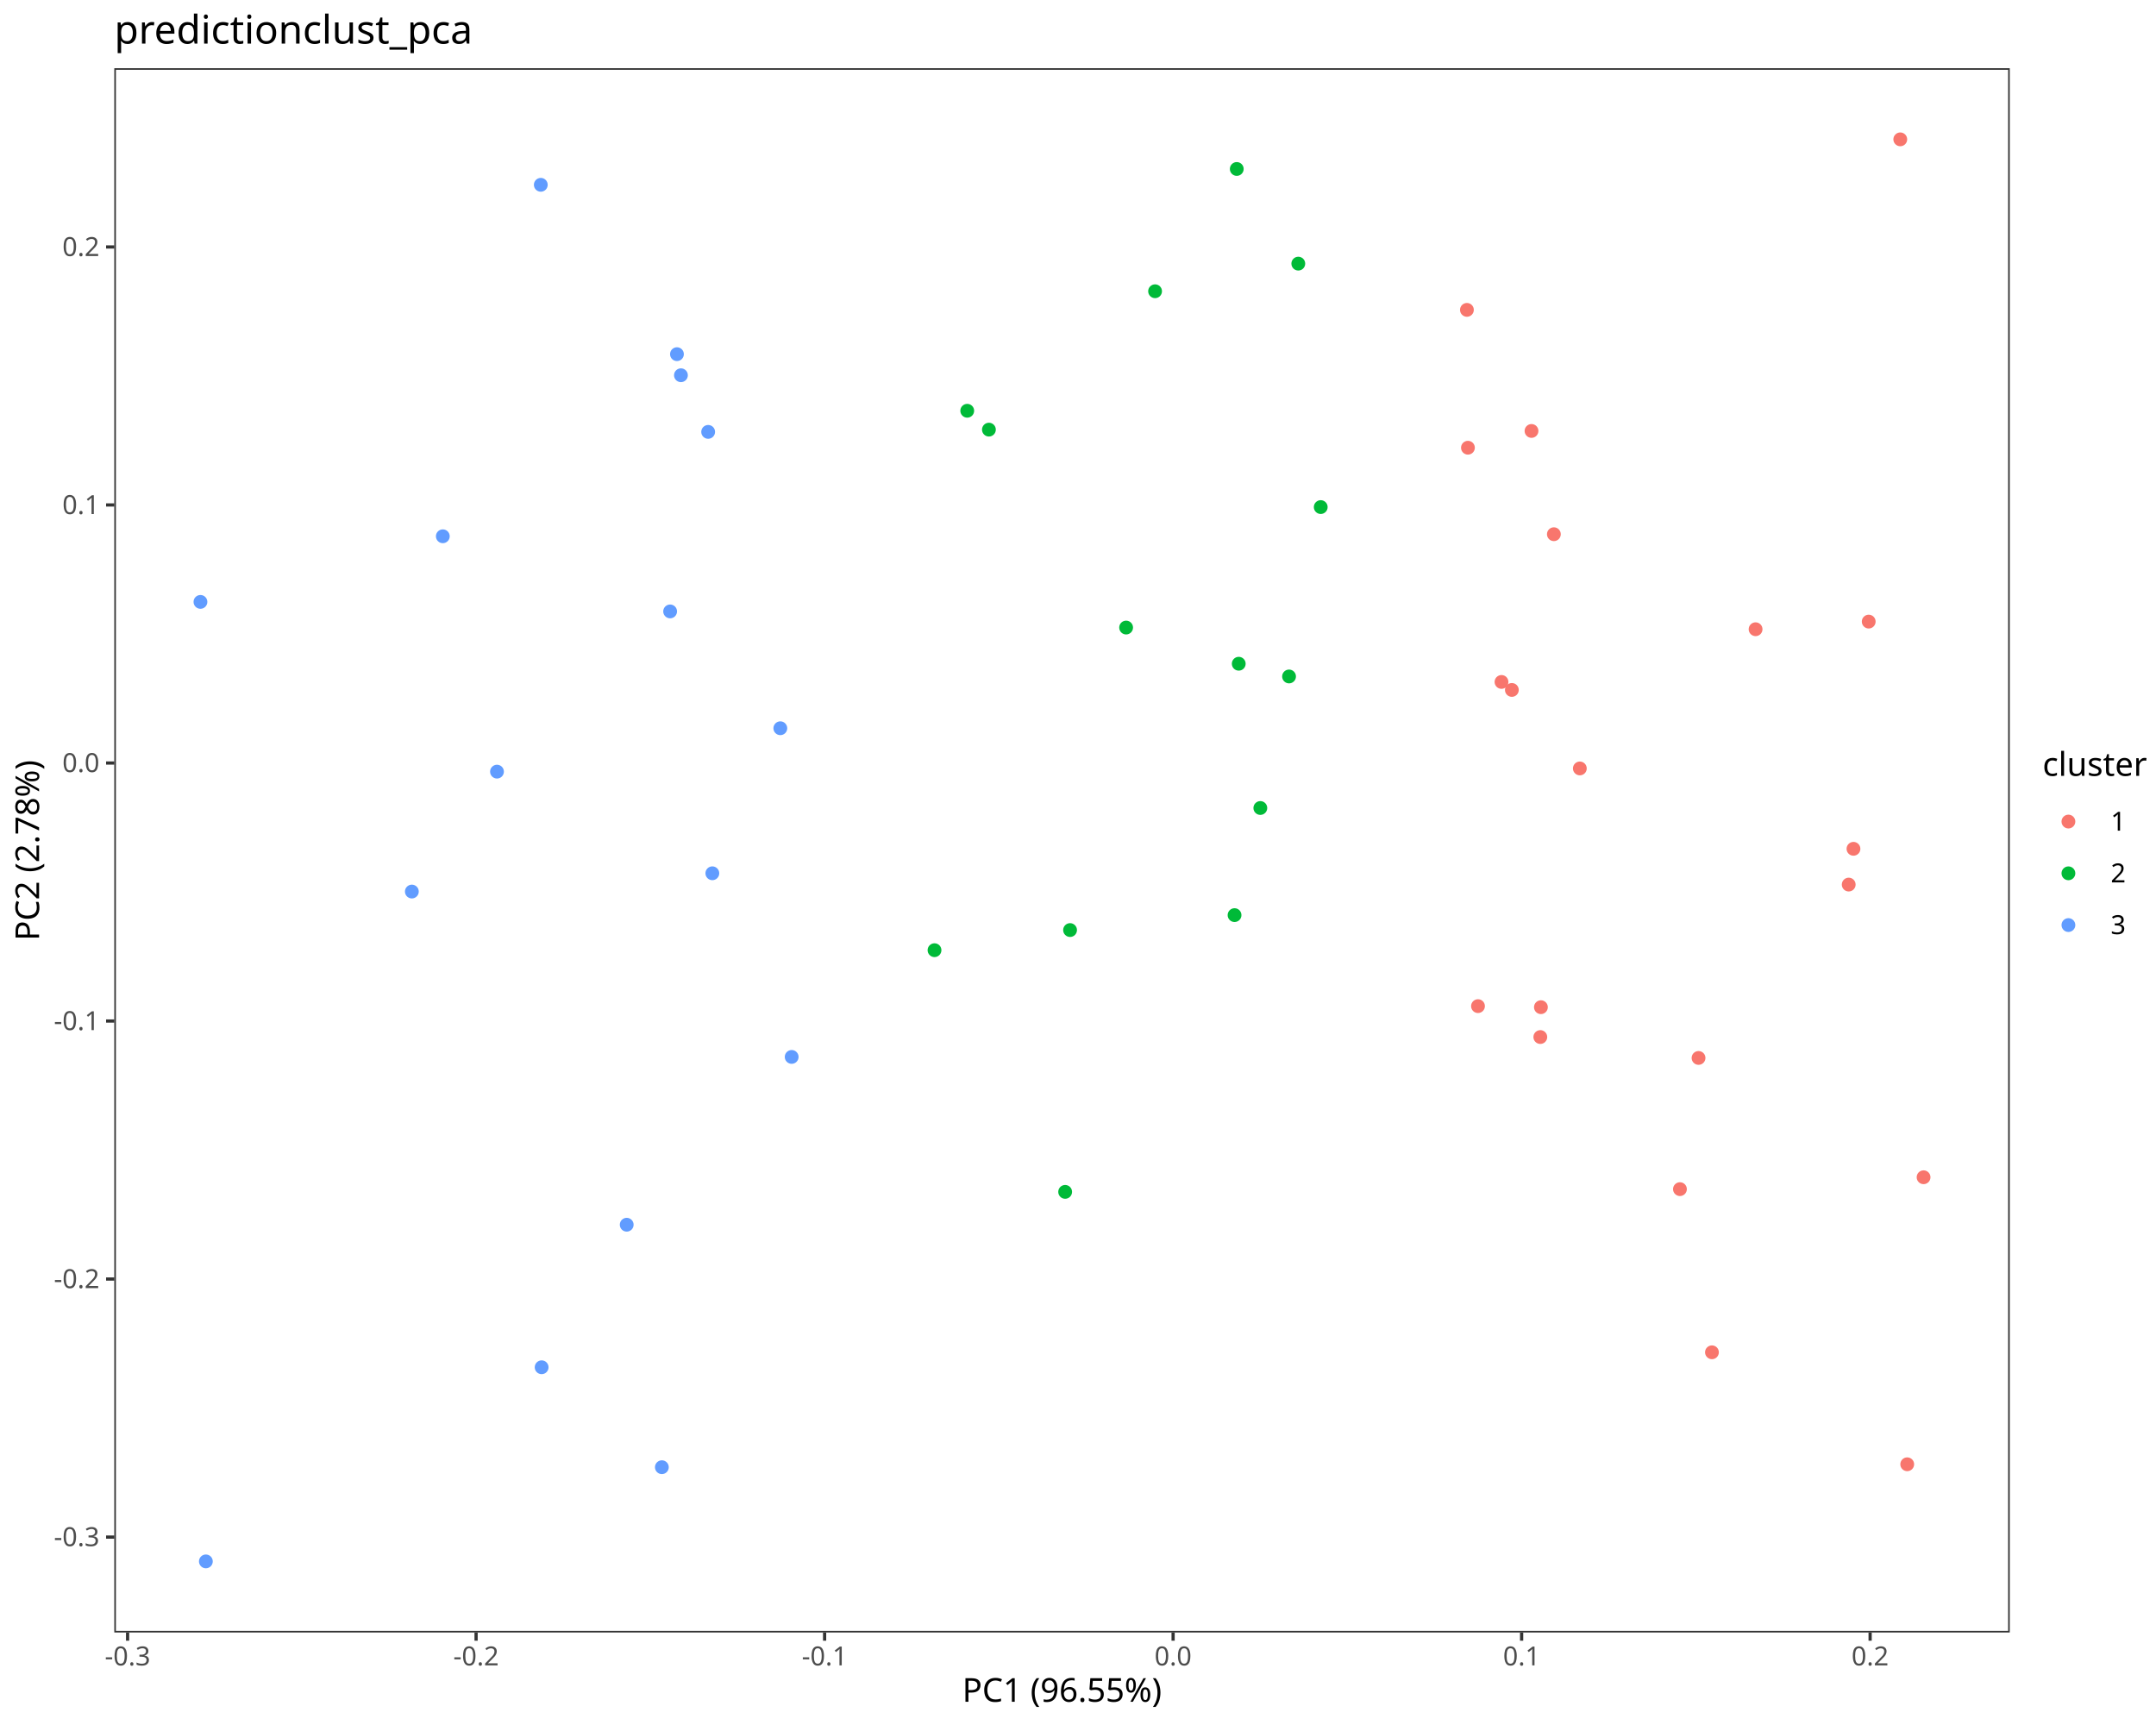
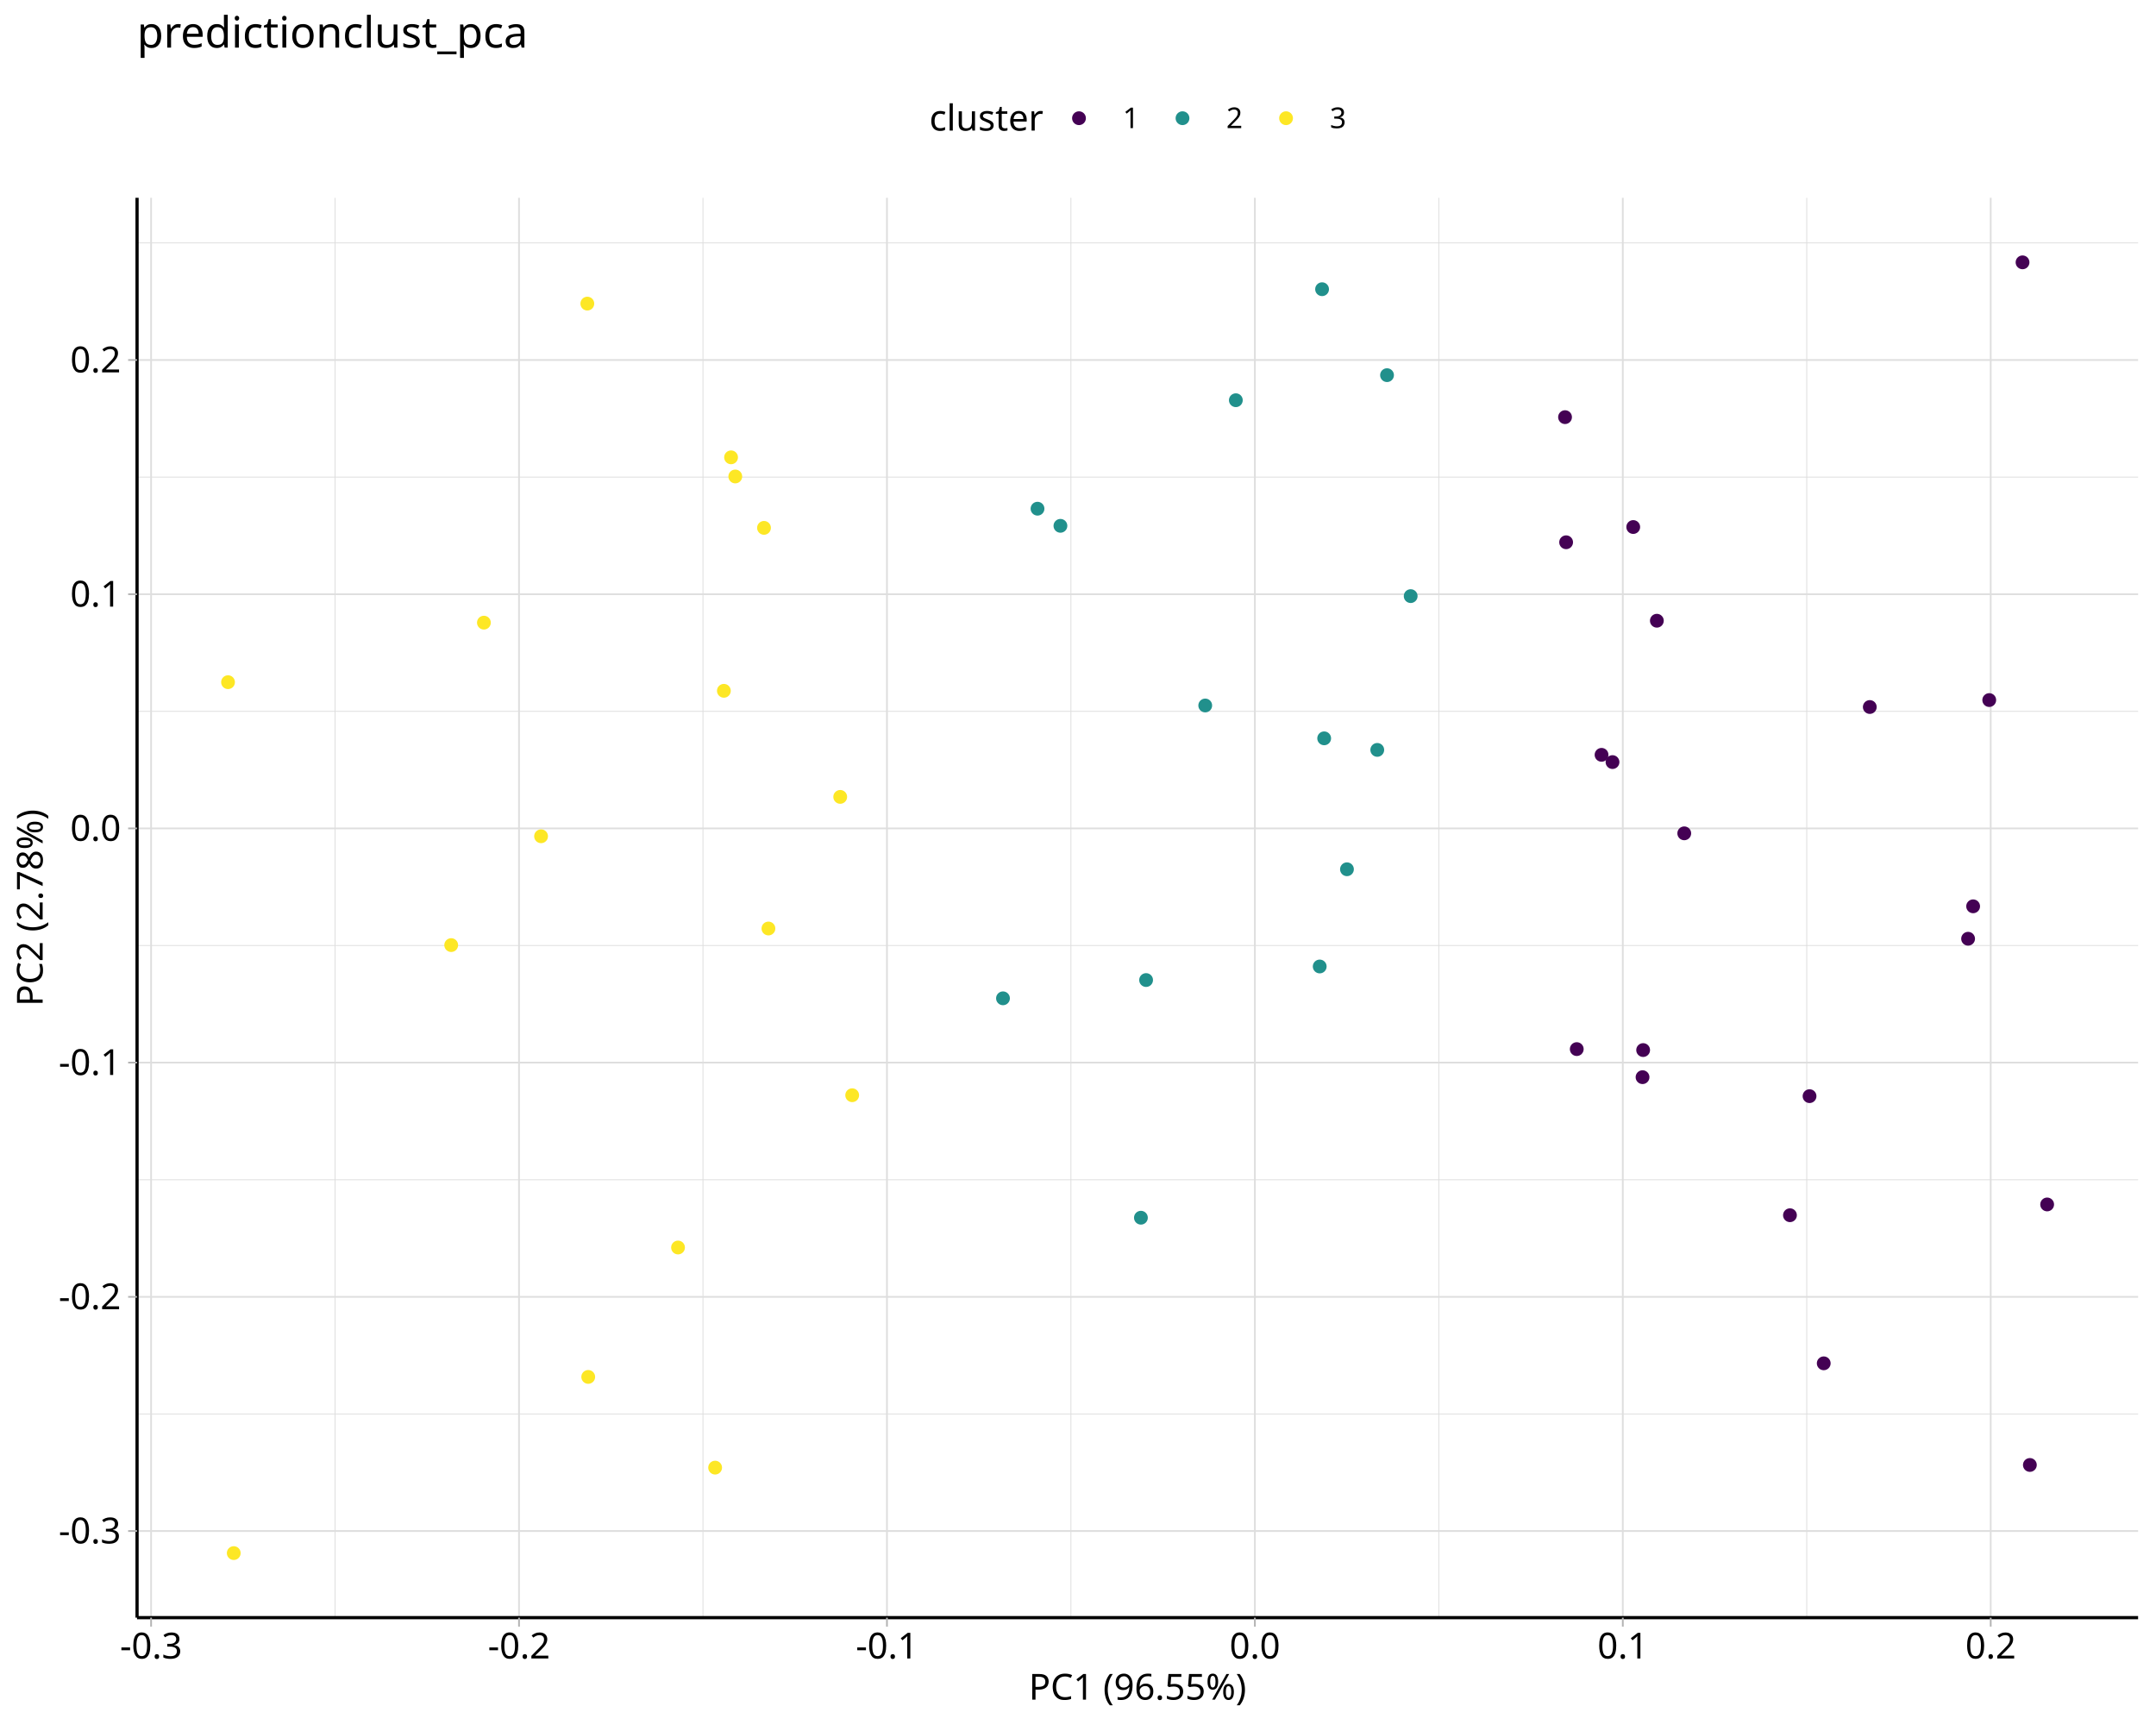
<svg xmlns="http://www.w3.org/2000/svg" class="svglite" data-engine-version="2.0" width="720.00pt" height="576.00pt" viewBox="0 0 720.00 576.00">
  <defs>
    <style type="text/css">
    .svglite line, .svglite polyline, .svglite polygon, .svglite path, .svglite rect, .svglite circle {
      fill: none;
      stroke: #000000;
      stroke-linecap: round;
      stroke-linejoin: round;
      stroke-miterlimit: 10.00;
    }
  </style>
  </defs>
  <rect width="100%" height="100%" style="stroke: none; fill: #FFFFFF;" />
  <defs>
    <clipPath id="cpMC4wMHw3MjAuMDB8MC4wMHw1NzYuMDA=">
      <rect x="0.00" y="0.00" width="720.00" height="576.00" />
    </clipPath>
  </defs>
  <g clip-path="url(#cpMC4wMHw3MjAuMDB8MC4wMHw1NzYuMDA=)">
-     <rect x="0.00" y="0.00" width="720.00" height="576.00" style="stroke-width: 1.07; stroke: #FFFFFF; fill: #FFFFFF;" />
+     <rect x="0.00" y="0.00" width="720.00" height="576.00" style="stroke-width: 1.16; stroke: #FFFFFF; fill: #FFFFFF;" />
  </g>
  <defs>
-     <clipPath id="cpMzguMTd8NjcxLjE2fDIyLjc4fDU0NS4xMQ==">
-       <rect x="38.17" y="22.78" width="632.99" height="522.33" />
+     <clipPath id="cpNDUuNzd8NzE0LjAyfDY2LjA1fDU0MC4xNQ==">
+       <rect x="45.77" y="66.05" width="668.25" height="474.11" />
    </clipPath>
  </defs>
-   <g clip-path="url(#cpMzguMTd8NjcxLjE2fDIyLjc4fDU0NS4xMQ==)">
-     <rect x="38.17" y="22.78" width="632.99" height="522.33" style="stroke-width: 1.07; stroke: none; fill: #FFFFFF;" />
-     <circle cx="264.38" cy="352.92" r="1.95" style="stroke-width: 0.71; stroke: #619CFF; fill: #619CFF;" />
-     <circle cx="209.29" cy="408.95" r="1.95" style="stroke-width: 0.71; stroke: #619CFF; fill: #619CFF;" />
-     <circle cx="147.88" cy="179.07" r="1.95" style="stroke-width: 0.71; stroke: #619CFF; fill: #619CFF;" />
-     <circle cx="355.71" cy="397.98" r="1.95" style="stroke-width: 0.71; stroke: #00BA38; fill: #00BA38;" />
-     <circle cx="180.60" cy="61.71" r="1.95" style="stroke-width: 0.71; stroke: #619CFF; fill: #619CFF;" />
-     <circle cx="323.01" cy="137.16" r="1.95" style="stroke-width: 0.71; stroke: #00BA38; fill: #00BA38;" />
-     <circle cx="511.45" cy="143.90" r="1.95" style="stroke-width: 0.71; stroke: #F8766D; fill: #F8766D;" />
-     <circle cx="260.59" cy="243.17" r="1.95" style="stroke-width: 0.71; stroke: #619CFF; fill: #619CFF;" />
-     <circle cx="66.94" cy="200.98" r="1.95" style="stroke-width: 0.71; stroke: #619CFF; fill: #619CFF;" />
-     <circle cx="312.08" cy="317.28" r="1.95" style="stroke-width: 0.71; stroke: #00BA38; fill: #00BA38;" />
-     <circle cx="634.60" cy="46.53" r="1.95" style="stroke-width: 0.71; stroke: #F8766D; fill: #F8766D;" />
-     <circle cx="493.58" cy="335.96" r="1.95" style="stroke-width: 0.71; stroke: #F8766D; fill: #F8766D;" />
-     <circle cx="236.49" cy="144.21" r="1.95" style="stroke-width: 0.71; stroke: #619CFF; fill: #619CFF;" />
-     <circle cx="504.89" cy="230.38" r="1.95" style="stroke-width: 0.71; stroke: #F8766D; fill: #F8766D;" />
-     <circle cx="618.97" cy="283.43" r="1.95" style="stroke-width: 0.71; stroke: #F8766D; fill: #F8766D;" />
-     <circle cx="501.43" cy="227.71" r="1.95" style="stroke-width: 0.71; stroke: #F8766D; fill: #F8766D;" />
-     <circle cx="514.39" cy="346.28" r="1.95" style="stroke-width: 0.71; stroke: #F8766D; fill: #F8766D;" />
-     <circle cx="237.89" cy="291.60" r="1.95" style="stroke-width: 0.71; stroke: #619CFF; fill: #619CFF;" />
-     <circle cx="567.23" cy="353.26" r="1.95" style="stroke-width: 0.71; stroke: #F8766D; fill: #F8766D;" />
-     <circle cx="137.54" cy="297.70" r="1.95" style="stroke-width: 0.71; stroke: #619CFF; fill: #619CFF;" />
-     <circle cx="433.57" cy="88.03" r="1.95" style="stroke-width: 0.71; stroke: #00BA38; fill: #00BA38;" />
-     <circle cx="223.79" cy="204.16" r="1.95" style="stroke-width: 0.71; stroke: #619CFF; fill: #619CFF;" />
-     <circle cx="586.28" cy="210.11" r="1.95" style="stroke-width: 0.71; stroke: #F8766D; fill: #F8766D;" />
-     <circle cx="221.03" cy="489.92" r="1.95" style="stroke-width: 0.71; stroke: #619CFF; fill: #619CFF;" />
-     <circle cx="376.07" cy="209.55" r="1.95" style="stroke-width: 0.71; stroke: #00BA38; fill: #00BA38;" />
-     <circle cx="514.59" cy="336.31" r="1.95" style="stroke-width: 0.71; stroke: #F8766D; fill: #F8766D;" />
-     <circle cx="527.59" cy="256.59" r="1.95" style="stroke-width: 0.71; stroke: #F8766D; fill: #F8766D;" />
-     <circle cx="227.40" cy="125.30" r="1.95" style="stroke-width: 0.71; stroke: #619CFF; fill: #619CFF;" />
-     <circle cx="617.38" cy="295.37" r="1.95" style="stroke-width: 0.71; stroke: #F8766D; fill: #F8766D;" />
-     <circle cx="413.02" cy="56.42" r="1.95" style="stroke-width: 0.71; stroke: #00BA38; fill: #00BA38;" />
-     <circle cx="165.97" cy="257.66" r="1.95" style="stroke-width: 0.71; stroke: #619CFF; fill: #619CFF;" />
-     <circle cx="226.07" cy="118.26" r="1.95" style="stroke-width: 0.71; stroke: #619CFF; fill: #619CFF;" />
-     <circle cx="68.75" cy="521.37" r="1.95" style="stroke-width: 0.71; stroke: #619CFF; fill: #619CFF;" />
-     <circle cx="642.38" cy="393.10" r="1.95" style="stroke-width: 0.71; stroke: #F8766D; fill: #F8766D;" />
-     <circle cx="490.22" cy="149.50" r="1.95" style="stroke-width: 0.71; stroke: #F8766D; fill: #F8766D;" />
-     <circle cx="430.48" cy="225.88" r="1.95" style="stroke-width: 0.71; stroke: #00BA38; fill: #00BA38;" />
-     <circle cx="413.68" cy="221.63" r="1.95" style="stroke-width: 0.71; stroke: #00BA38; fill: #00BA38;" />
-     <circle cx="518.92" cy="178.38" r="1.95" style="stroke-width: 0.71; stroke: #F8766D; fill: #F8766D;" />
-     <circle cx="385.74" cy="97.25" r="1.95" style="stroke-width: 0.71; stroke: #00BA38; fill: #00BA38;" />
-     <circle cx="180.88" cy="456.55" r="1.95" style="stroke-width: 0.71; stroke: #619CFF; fill: #619CFF;" />
-     <circle cx="561.02" cy="397.07" r="1.95" style="stroke-width: 0.71; stroke: #F8766D; fill: #F8766D;" />
-     <circle cx="357.35" cy="310.56" r="1.95" style="stroke-width: 0.71; stroke: #00BA38; fill: #00BA38;" />
-     <circle cx="330.25" cy="143.46" r="1.95" style="stroke-width: 0.71; stroke: #00BA38; fill: #00BA38;" />
-     <circle cx="489.88" cy="103.47" r="1.95" style="stroke-width: 0.71; stroke: #F8766D; fill: #F8766D;" />
-     <circle cx="636.92" cy="488.94" r="1.95" style="stroke-width: 0.71; stroke: #F8766D; fill: #F8766D;" />
-     <circle cx="420.89" cy="269.80" r="1.95" style="stroke-width: 0.71; stroke: #00BA38; fill: #00BA38;" />
-     <circle cx="441.06" cy="169.32" r="1.95" style="stroke-width: 0.71; stroke: #00BA38; fill: #00BA38;" />
-     <circle cx="571.71" cy="451.55" r="1.95" style="stroke-width: 0.71; stroke: #F8766D; fill: #F8766D;" />
-     <circle cx="624.06" cy="207.56" r="1.95" style="stroke-width: 0.71; stroke: #F8766D; fill: #F8766D;" />
-     <circle cx="412.28" cy="305.57" r="1.95" style="stroke-width: 0.71; stroke: #00BA38; fill: #00BA38;" />
-     <rect x="38.17" y="22.78" width="632.99" height="522.33" style="stroke-width: 1.07; stroke: #333333;" />
+   <g clip-path="url(#cpNDUuNzd8NzE0LjAyfDY2LjA1fDU0MC4xNQ==)">
+     <rect x="45.77" y="66.05" width="668.25" height="474.11" style="stroke-width: 1.16; stroke: none; fill: #FFFFFF;" />
+     <polyline points="45.77,472.13 714.02,472.13 " style="stroke-width: 0.29; stroke: #DEDEDE; stroke-linecap: butt;" />
+     <polyline points="45.77,393.93 714.02,393.93 " style="stroke-width: 0.29; stroke: #DEDEDE; stroke-linecap: butt;" />
+     <polyline points="45.77,315.72 714.02,315.72 " style="stroke-width: 0.29; stroke: #DEDEDE; stroke-linecap: butt;" />
+     <polyline points="45.77,237.52 714.02,237.52 " style="stroke-width: 0.29; stroke: #DEDEDE; stroke-linecap: butt;" />
+     <polyline points="45.77,159.32 714.02,159.32 " style="stroke-width: 0.29; stroke: #DEDEDE; stroke-linecap: butt;" />
+     <polyline points="45.77,81.11 714.02,81.11 " style="stroke-width: 0.29; stroke: #DEDEDE; stroke-linecap: butt;" />
+     <polyline points="111.89,540.15 111.89,66.05 " style="stroke-width: 0.29; stroke: #DEDEDE; stroke-linecap: butt;" />
+     <polyline points="234.76,540.15 234.76,66.05 " style="stroke-width: 0.29; stroke: #DEDEDE; stroke-linecap: butt;" />
+     <polyline points="357.63,540.15 357.63,66.05 " style="stroke-width: 0.29; stroke: #DEDEDE; stroke-linecap: butt;" />
+     <polyline points="480.50,540.15 480.50,66.05 " style="stroke-width: 0.29; stroke: #DEDEDE; stroke-linecap: butt;" />
+     <polyline points="603.37,540.15 603.37,66.05 " style="stroke-width: 0.29; stroke: #DEDEDE; stroke-linecap: butt;" />
+     <polyline points="45.77,511.23 714.02,511.23 " style="stroke-width: 0.58; stroke: #DEDEDE; stroke-linecap: butt;" />
+     <polyline points="45.77,433.03 714.02,433.03 " style="stroke-width: 0.58; stroke: #DEDEDE; stroke-linecap: butt;" />
+     <polyline points="45.77,354.82 714.02,354.82 " style="stroke-width: 0.58; stroke: #DEDEDE; stroke-linecap: butt;" />
+     <polyline points="45.77,276.62 714.02,276.62 " style="stroke-width: 0.58; stroke: #DEDEDE; stroke-linecap: butt;" />
+     <polyline points="45.77,198.42 714.02,198.42 " style="stroke-width: 0.58; stroke: #DEDEDE; stroke-linecap: butt;" />
+     <polyline points="45.77,120.21 714.02,120.21 " style="stroke-width: 0.58; stroke: #DEDEDE; stroke-linecap: butt;" />
+     <polyline points="50.46,540.15 50.46,66.05 " style="stroke-width: 0.58; stroke: #DEDEDE; stroke-linecap: butt;" />
+     <polyline points="173.33,540.15 173.33,66.05 " style="stroke-width: 0.58; stroke: #DEDEDE; stroke-linecap: butt;" />
+     <polyline points="296.20,540.15 296.20,66.05 " style="stroke-width: 0.58; stroke: #DEDEDE; stroke-linecap: butt;" />
+     <polyline points="419.07,540.15 419.07,66.05 " style="stroke-width: 0.58; stroke: #DEDEDE; stroke-linecap: butt;" />
+     <polyline points="541.94,540.15 541.94,66.05 " style="stroke-width: 0.58; stroke: #DEDEDE; stroke-linecap: butt;" />
+     <polyline points="664.80,540.15 664.80,66.05 " style="stroke-width: 0.58; stroke: #DEDEDE; stroke-linecap: butt;" />
+     <circle cx="284.59" cy="365.71" r="1.95" style="stroke-width: 0.71; stroke: #FDE725; fill: #FDE725;" />
+     <circle cx="226.43" cy="416.56" r="1.95" style="stroke-width: 0.71; stroke: #FDE725; fill: #FDE725;" />
+     <circle cx="161.60" cy="207.91" r="1.95" style="stroke-width: 0.71; stroke: #FDE725; fill: #FDE725;" />
+     <circle cx="381.01" cy="406.61" r="1.95" style="stroke-width: 0.71; stroke: #21908C; fill: #21908C;" />
+     <circle cx="196.14" cy="101.38" r="1.95" style="stroke-width: 0.71; stroke: #FDE725; fill: #FDE725;" />
+     <circle cx="346.48" cy="169.86" r="1.95" style="stroke-width: 0.71; stroke: #21908C; fill: #21908C;" />
+     <circle cx="545.42" cy="175.98" r="1.95" style="stroke-width: 0.71; stroke: #440154; fill: #440154;" />
+     <circle cx="280.59" cy="266.09" r="1.95" style="stroke-width: 0.71; stroke: #FDE725; fill: #FDE725;" />
+     <circle cx="76.15" cy="227.79" r="1.95" style="stroke-width: 0.71; stroke: #FDE725; fill: #FDE725;" />
+     <circle cx="334.95" cy="333.35" r="1.95" style="stroke-width: 0.71; stroke: #21908C; fill: #21908C;" />
+     <circle cx="675.43" cy="87.60" r="1.95" style="stroke-width: 0.71; stroke: #440154; fill: #440154;" />
+     <circle cx="526.56" cy="350.31" r="1.95" style="stroke-width: 0.71; stroke: #440154; fill: #440154;" />
+     <circle cx="255.14" cy="176.26" r="1.95" style="stroke-width: 0.71; stroke: #FDE725; fill: #FDE725;" />
+     <circle cx="538.50" cy="254.47" r="1.95" style="stroke-width: 0.71; stroke: #440154; fill: #440154;" />
+     <circle cx="658.93" cy="302.63" r="1.95" style="stroke-width: 0.71; stroke: #440154; fill: #440154;" />
+     <circle cx="534.84" cy="252.05" r="1.95" style="stroke-width: 0.71; stroke: #440154; fill: #440154;" />
+     <circle cx="548.53" cy="359.68" r="1.95" style="stroke-width: 0.71; stroke: #440154; fill: #440154;" />
+     <circle cx="256.62" cy="310.04" r="1.95" style="stroke-width: 0.71; stroke: #FDE725; fill: #FDE725;" />
+     <circle cx="604.30" cy="366.02" r="1.95" style="stroke-width: 0.71; stroke: #440154; fill: #440154;" />
+     <circle cx="150.68" cy="315.58" r="1.95" style="stroke-width: 0.71; stroke: #FDE725; fill: #FDE725;" />
+     <circle cx="463.20" cy="125.27" r="1.95" style="stroke-width: 0.71; stroke: #21908C; fill: #21908C;" />
+     <circle cx="241.74" cy="230.67" r="1.95" style="stroke-width: 0.71; stroke: #FDE725; fill: #FDE725;" />
+     <circle cx="624.42" cy="236.08" r="1.95" style="stroke-width: 0.71; stroke: #440154; fill: #440154;" />
+     <circle cx="238.82" cy="490.06" r="1.95" style="stroke-width: 0.71; stroke: #FDE725; fill: #FDE725;" />
+     <circle cx="402.49" cy="235.57" r="1.95" style="stroke-width: 0.71; stroke: #21908C; fill: #21908C;" />
+     <circle cx="548.73" cy="350.63" r="1.95" style="stroke-width: 0.71; stroke: #440154; fill: #440154;" />
+     <circle cx="562.46" cy="278.26" r="1.95" style="stroke-width: 0.71; stroke: #440154; fill: #440154;" />
+     <circle cx="245.55" cy="159.10" r="1.95" style="stroke-width: 0.71; stroke: #FDE725; fill: #FDE725;" />
+     <circle cx="657.25" cy="313.46" r="1.95" style="stroke-width: 0.71; stroke: #440154; fill: #440154;" />
+     <circle cx="441.51" cy="96.57" r="1.95" style="stroke-width: 0.71; stroke: #21908C; fill: #21908C;" />
+     <circle cx="180.69" cy="279.24" r="1.95" style="stroke-width: 0.71; stroke: #FDE725; fill: #FDE725;" />
+     <circle cx="244.14" cy="152.71" r="1.95" style="stroke-width: 0.71; stroke: #FDE725; fill: #FDE725;" />
+     <circle cx="78.06" cy="518.60" r="1.95" style="stroke-width: 0.71; stroke: #FDE725; fill: #FDE725;" />
+     <circle cx="683.65" cy="402.18" r="1.95" style="stroke-width: 0.71; stroke: #440154; fill: #440154;" />
+     <circle cx="523.01" cy="181.07" r="1.95" style="stroke-width: 0.71; stroke: #440154; fill: #440154;" />
+     <circle cx="459.94" cy="250.40" r="1.95" style="stroke-width: 0.71; stroke: #21908C; fill: #21908C;" />
+     <circle cx="442.21" cy="246.54" r="1.95" style="stroke-width: 0.71; stroke: #21908C; fill: #21908C;" />
+     <circle cx="553.31" cy="207.27" r="1.95" style="stroke-width: 0.71; stroke: #440154; fill: #440154;" />
+     <circle cx="412.71" cy="133.64" r="1.95" style="stroke-width: 0.71; stroke: #21908C; fill: #21908C;" />
+     <circle cx="196.44" cy="459.77" r="1.95" style="stroke-width: 0.71; stroke: #FDE725; fill: #FDE725;" />
+     <circle cx="597.76" cy="405.78" r="1.95" style="stroke-width: 0.71; stroke: #440154; fill: #440154;" />
+     <circle cx="382.74" cy="327.25" r="1.95" style="stroke-width: 0.71; stroke: #21908C; fill: #21908C;" />
+     <circle cx="354.13" cy="175.58" r="1.95" style="stroke-width: 0.71; stroke: #21908C; fill: #21908C;" />
+     <circle cx="522.65" cy="139.29" r="1.95" style="stroke-width: 0.71; stroke: #440154; fill: #440154;" />
+     <circle cx="677.88" cy="489.17" r="1.95" style="stroke-width: 0.71; stroke: #440154; fill: #440154;" />
+     <circle cx="449.82" cy="290.26" r="1.95" style="stroke-width: 0.71; stroke: #21908C; fill: #21908C;" />
+     <circle cx="471.10" cy="199.05" r="1.95" style="stroke-width: 0.71; stroke: #21908C; fill: #21908C;" />
+     <circle cx="609.04" cy="455.23" r="1.95" style="stroke-width: 0.71; stroke: #440154; fill: #440154;" />
+     <circle cx="664.31" cy="233.76" r="1.95" style="stroke-width: 0.71; stroke: #440154; fill: #440154;" />
+     <circle cx="440.72" cy="322.72" r="1.95" style="stroke-width: 0.71; stroke: #21908C; fill: #21908C;" />
  </g>
  <g clip-path="url(#cpMC4wMHw3MjAuMDB8MC4wMHw1NzYuMDA=)">
-     <text x="33.24" y="516.27" text-anchor="end" style="font-size: 8.80px; fill: #4D4D4D; font-family: sans;" textLength="15.16px" lengthAdjust="spacingAndGlyphs">-0.3</text>
-     <text x="33.24" y="430.12" text-anchor="end" style="font-size: 8.80px; fill: #4D4D4D; font-family: sans;" textLength="15.16px" lengthAdjust="spacingAndGlyphs">-0.2</text>
-     <text x="33.24" y="343.96" text-anchor="end" style="font-size: 8.80px; fill: #4D4D4D; font-family: sans;" textLength="15.16px" lengthAdjust="spacingAndGlyphs">-0.1</text>
-     <text x="33.24" y="257.80" text-anchor="end" style="font-size: 8.80px; fill: #4D4D4D; font-family: sans;" textLength="12.23px" lengthAdjust="spacingAndGlyphs">0.0</text>
-     <text x="33.24" y="171.65" text-anchor="end" style="font-size: 8.80px; fill: #4D4D4D; font-family: sans;" textLength="12.23px" lengthAdjust="spacingAndGlyphs">0.1</text>
-     <text x="33.24" y="85.49" text-anchor="end" style="font-size: 8.80px; fill: #4D4D4D; font-family: sans;" textLength="12.23px" lengthAdjust="spacingAndGlyphs">0.2</text>
-     <polyline points="35.43,513.25 38.17,513.25 " style="stroke-width: 1.07; stroke: #333333; stroke-linecap: butt;" />
-     <polyline points="35.43,427.09 38.17,427.09 " style="stroke-width: 1.07; stroke: #333333; stroke-linecap: butt;" />
-     <polyline points="35.43,340.93 38.17,340.93 " style="stroke-width: 1.07; stroke: #333333; stroke-linecap: butt;" />
-     <polyline points="35.43,254.78 38.17,254.78 " style="stroke-width: 1.07; stroke: #333333; stroke-linecap: butt;" />
-     <polyline points="35.43,168.62 38.17,168.62 " style="stroke-width: 1.07; stroke: #333333; stroke-linecap: butt;" />
-     <polyline points="35.43,82.46 38.17,82.46 " style="stroke-width: 1.07; stroke: #333333; stroke-linecap: butt;" />
-     <polyline points="42.61,547.85 42.61,545.11 " style="stroke-width: 1.07; stroke: #333333; stroke-linecap: butt;" />
-     <polyline points="158.99,547.85 158.99,545.11 " style="stroke-width: 1.07; stroke: #333333; stroke-linecap: butt;" />
-     <polyline points="275.38,547.85 275.38,545.11 " style="stroke-width: 1.07; stroke: #333333; stroke-linecap: butt;" />
-     <polyline points="391.76,547.85 391.76,545.11 " style="stroke-width: 1.07; stroke: #333333; stroke-linecap: butt;" />
-     <polyline points="508.15,547.85 508.15,545.11 " style="stroke-width: 1.07; stroke: #333333; stroke-linecap: butt;" />
-     <polyline points="624.53,547.85 624.53,545.11 " style="stroke-width: 1.07; stroke: #333333; stroke-linecap: butt;" />
-     <text x="42.61" y="556.10" text-anchor="middle" style="font-size: 8.80px; fill: #4D4D4D; font-family: sans;" textLength="15.16px" lengthAdjust="spacingAndGlyphs">-0.3</text>
-     <text x="158.99" y="556.10" text-anchor="middle" style="font-size: 8.80px; fill: #4D4D4D; font-family: sans;" textLength="15.16px" lengthAdjust="spacingAndGlyphs">-0.2</text>
-     <text x="275.38" y="556.10" text-anchor="middle" style="font-size: 8.80px; fill: #4D4D4D; font-family: sans;" textLength="15.16px" lengthAdjust="spacingAndGlyphs">-0.1</text>
-     <text x="391.76" y="556.10" text-anchor="middle" style="font-size: 8.80px; fill: #4D4D4D; font-family: sans;" textLength="12.23px" lengthAdjust="spacingAndGlyphs">0.0</text>
-     <text x="508.15" y="556.10" text-anchor="middle" style="font-size: 8.80px; fill: #4D4D4D; font-family: sans;" textLength="12.23px" lengthAdjust="spacingAndGlyphs">0.1</text>
-     <text x="624.53" y="556.10" text-anchor="middle" style="font-size: 8.80px; fill: #4D4D4D; font-family: sans;" textLength="12.23px" lengthAdjust="spacingAndGlyphs">0.2</text>
-     <text x="354.66" y="568.24" text-anchor="middle" style="font-size: 11.00px; font-family: sans;" textLength="69.10px" lengthAdjust="spacingAndGlyphs">PC1 (96.55%)</text>
-     <text transform="translate(13.05,283.95) rotate(-90)" text-anchor="middle" style="font-size: 11.00px; font-family: sans;" textLength="62.98px" lengthAdjust="spacingAndGlyphs">PC2 (2.78%)</text>
-     <rect x="682.11" y="250.36" width="32.41" height="67.17" style="stroke-width: 1.07; stroke: none; fill: #FFFFFF;" />
-     <text x="682.11" y="259.07" style="font-size: 11.00px; font-family: sans;" textLength="32.41px" lengthAdjust="spacingAndGlyphs">cluster</text>
-     <rect x="682.11" y="265.69" width="17.28" height="17.28" style="stroke-width: 1.07; stroke: none; fill: #FFFFFF;" />
-     <circle cx="690.75" cy="274.33" r="1.95" style="stroke-width: 0.71; stroke: #F8766D; fill: #F8766D;" />
-     <rect x="682.11" y="282.97" width="17.28" height="17.28" style="stroke-width: 1.07; stroke: none; fill: #FFFFFF;" />
-     <circle cx="690.75" cy="291.61" r="1.95" style="stroke-width: 0.71; stroke: #00BA38; fill: #00BA38;" />
-     <rect x="682.11" y="300.25" width="17.28" height="17.28" style="stroke-width: 1.07; stroke: none; fill: #FFFFFF;" />
-     <circle cx="690.75" cy="308.89" r="1.95" style="stroke-width: 0.71; stroke: #619CFF; fill: #619CFF;" />
-     <text x="704.87" y="277.36" style="font-size: 8.80px; font-family: sans;" textLength="4.89px" lengthAdjust="spacingAndGlyphs">1</text>
-     <text x="704.87" y="294.64" style="font-size: 8.80px; font-family: sans;" textLength="4.89px" lengthAdjust="spacingAndGlyphs">2</text>
-     <text x="704.87" y="311.92" style="font-size: 8.80px; font-family: sans;" textLength="4.89px" lengthAdjust="spacingAndGlyphs">3</text>
-     <text x="38.17" y="14.56" style="font-size: 13.20px; font-family: sans;" textLength="113.02px" lengthAdjust="spacingAndGlyphs">predictionclust_pca</text>
+     <polyline points="45.77,540.15 45.77,66.05 " style="stroke-width: 1.07; stroke-linecap: butt;" />
+     <text x="40.39" y="515.36" text-anchor="end" style="font-size: 12.00px; font-family: sans;" textLength="20.68px" lengthAdjust="spacingAndGlyphs">-0.3</text>
+     <text x="40.39" y="437.16" text-anchor="end" style="font-size: 12.00px; font-family: sans;" textLength="20.68px" lengthAdjust="spacingAndGlyphs">-0.2</text>
+     <text x="40.39" y="358.95" text-anchor="end" style="font-size: 12.00px; font-family: sans;" textLength="20.68px" lengthAdjust="spacingAndGlyphs">-0.1</text>
+     <text x="40.39" y="280.75" text-anchor="end" style="font-size: 12.00px; font-family: sans;" textLength="16.68px" lengthAdjust="spacingAndGlyphs">0.0</text>
+     <text x="40.39" y="202.55" text-anchor="end" style="font-size: 12.00px; font-family: sans;" textLength="16.68px" lengthAdjust="spacingAndGlyphs">0.1</text>
+     <text x="40.39" y="124.34" text-anchor="end" style="font-size: 12.00px; font-family: sans;" textLength="16.68px" lengthAdjust="spacingAndGlyphs">0.2</text>
+     <polyline points="42.79,511.23 45.77,511.23 " style="stroke-width: 0.58; stroke: #B3B3B3; stroke-linecap: butt;" />
+     <polyline points="42.79,433.03 45.77,433.03 " style="stroke-width: 0.58; stroke: #B3B3B3; stroke-linecap: butt;" />
+     <polyline points="42.79,354.82 45.77,354.82 " style="stroke-width: 0.58; stroke: #B3B3B3; stroke-linecap: butt;" />
+     <polyline points="42.79,276.62 45.77,276.62 " style="stroke-width: 0.58; stroke: #B3B3B3; stroke-linecap: butt;" />
+     <polyline points="42.79,198.42 45.77,198.42 " style="stroke-width: 0.58; stroke: #B3B3B3; stroke-linecap: butt;" />
+     <polyline points="42.79,120.21 45.77,120.21 " style="stroke-width: 0.58; stroke: #B3B3B3; stroke-linecap: butt;" />
+     <polyline points="45.77,540.15 714.02,540.15 " style="stroke-width: 1.07; stroke-linecap: butt;" />
+     <polyline points="50.46,543.14 50.46,540.15 " style="stroke-width: 0.58; stroke: #B3B3B3; stroke-linecap: butt;" />
+     <polyline points="173.33,543.14 173.33,540.15 " style="stroke-width: 0.58; stroke: #B3B3B3; stroke-linecap: butt;" />
+     <polyline points="296.20,543.14 296.20,540.15 " style="stroke-width: 0.58; stroke: #B3B3B3; stroke-linecap: butt;" />
+     <polyline points="419.07,543.14 419.07,540.15 " style="stroke-width: 0.58; stroke: #B3B3B3; stroke-linecap: butt;" />
+     <polyline points="541.94,543.14 541.94,540.15 " style="stroke-width: 0.58; stroke: #B3B3B3; stroke-linecap: butt;" />
+     <polyline points="664.80,543.14 664.80,540.15 " style="stroke-width: 0.58; stroke: #B3B3B3; stroke-linecap: butt;" />
+     <text x="50.46" y="553.79" text-anchor="middle" style="font-size: 12.00px; font-family: sans;" textLength="20.68px" lengthAdjust="spacingAndGlyphs">-0.3</text>
+     <text x="173.33" y="553.79" text-anchor="middle" style="font-size: 12.00px; font-family: sans;" textLength="20.68px" lengthAdjust="spacingAndGlyphs">-0.2</text>
+     <text x="296.20" y="553.79" text-anchor="middle" style="font-size: 12.00px; font-family: sans;" textLength="20.68px" lengthAdjust="spacingAndGlyphs">-0.1</text>
+     <text x="419.07" y="553.79" text-anchor="middle" style="font-size: 12.00px; font-family: sans;" textLength="16.68px" lengthAdjust="spacingAndGlyphs">0.0</text>
+     <text x="541.94" y="553.79" text-anchor="middle" style="font-size: 12.00px; font-family: sans;" textLength="16.68px" lengthAdjust="spacingAndGlyphs">0.1</text>
+     <text x="664.80" y="553.79" text-anchor="middle" style="font-size: 12.00px; font-family: sans;" textLength="16.68px" lengthAdjust="spacingAndGlyphs">0.2</text>
+     <text x="379.90" y="567.53" text-anchor="middle" style="font-size: 12.00px; font-family: sans;" textLength="75.38px" lengthAdjust="spacingAndGlyphs">PC1 (96.55%)</text>
+     <text transform="translate(14.24,303.10) rotate(-90)" text-anchor="middle" style="font-size: 12.00px; font-family: sans;" textLength="68.70px" lengthAdjust="spacingAndGlyphs">PC2 (2.78%)</text>
+     <rect x="304.38" y="24.85" width="151.03" height="29.24" style="stroke-width: 1.16; stroke: none; fill: #FFFFFF;" />
+     <text x="310.36" y="43.60" style="font-size: 12.00px; font-family: sans;" textLength="35.35px" lengthAdjust="spacingAndGlyphs">cluster</text>
+     <circle cx="360.33" cy="39.47" r="1.95" style="stroke-width: 0.71; stroke: #440154; fill: #440154;" />
+     <circle cx="394.90" cy="39.47" r="1.95" style="stroke-width: 0.71; stroke: #21908C; fill: #21908C;" />
+     <circle cx="429.48" cy="39.47" r="1.95" style="stroke-width: 0.71; stroke: #FDE725; fill: #FDE725;" />
+     <text x="374.95" y="42.78" style="font-size: 9.60px; font-family: sans;" textLength="5.34px" lengthAdjust="spacingAndGlyphs">1</text>
+     <text x="409.52" y="42.78" style="font-size: 9.60px; font-family: sans;" textLength="5.34px" lengthAdjust="spacingAndGlyphs">2</text>
+     <text x="444.10" y="42.78" style="font-size: 9.60px; font-family: sans;" textLength="5.34px" lengthAdjust="spacingAndGlyphs">3</text>
+     <text x="45.77" y="15.89" style="font-size: 14.40px; font-family: sans;" textLength="123.29px" lengthAdjust="spacingAndGlyphs">predictionclust_pca</text>
  </g>
</svg>
